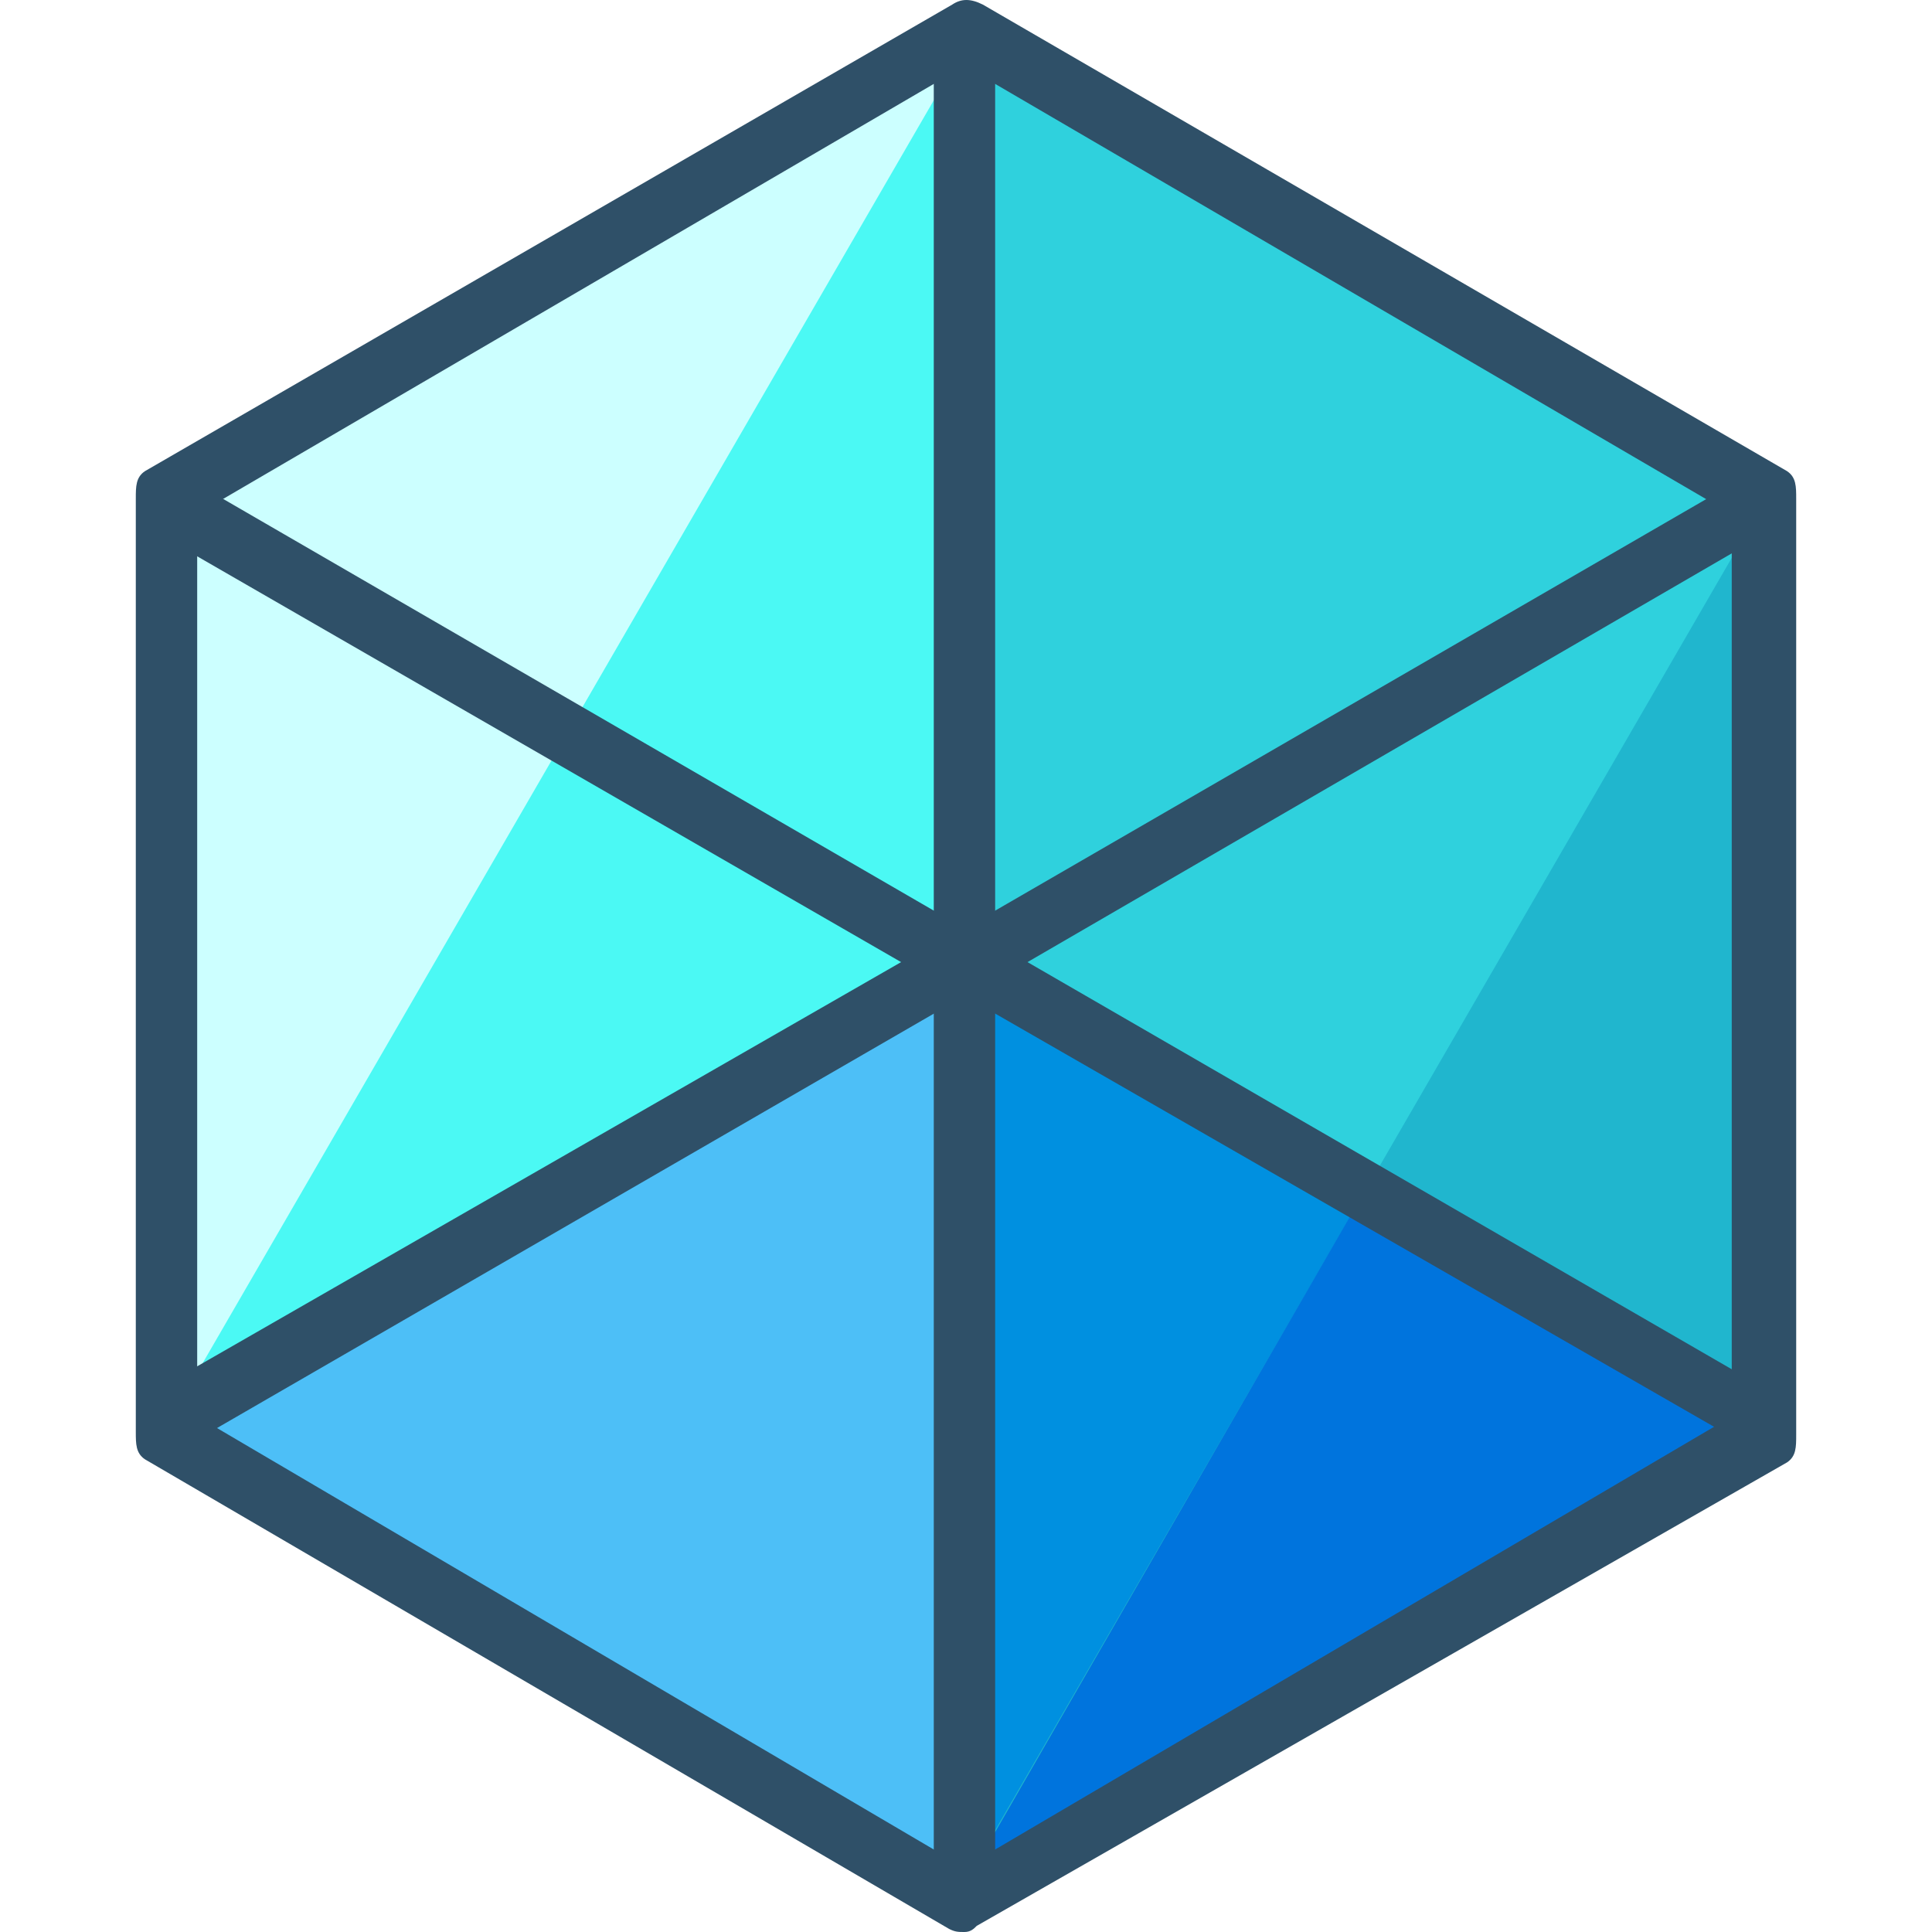
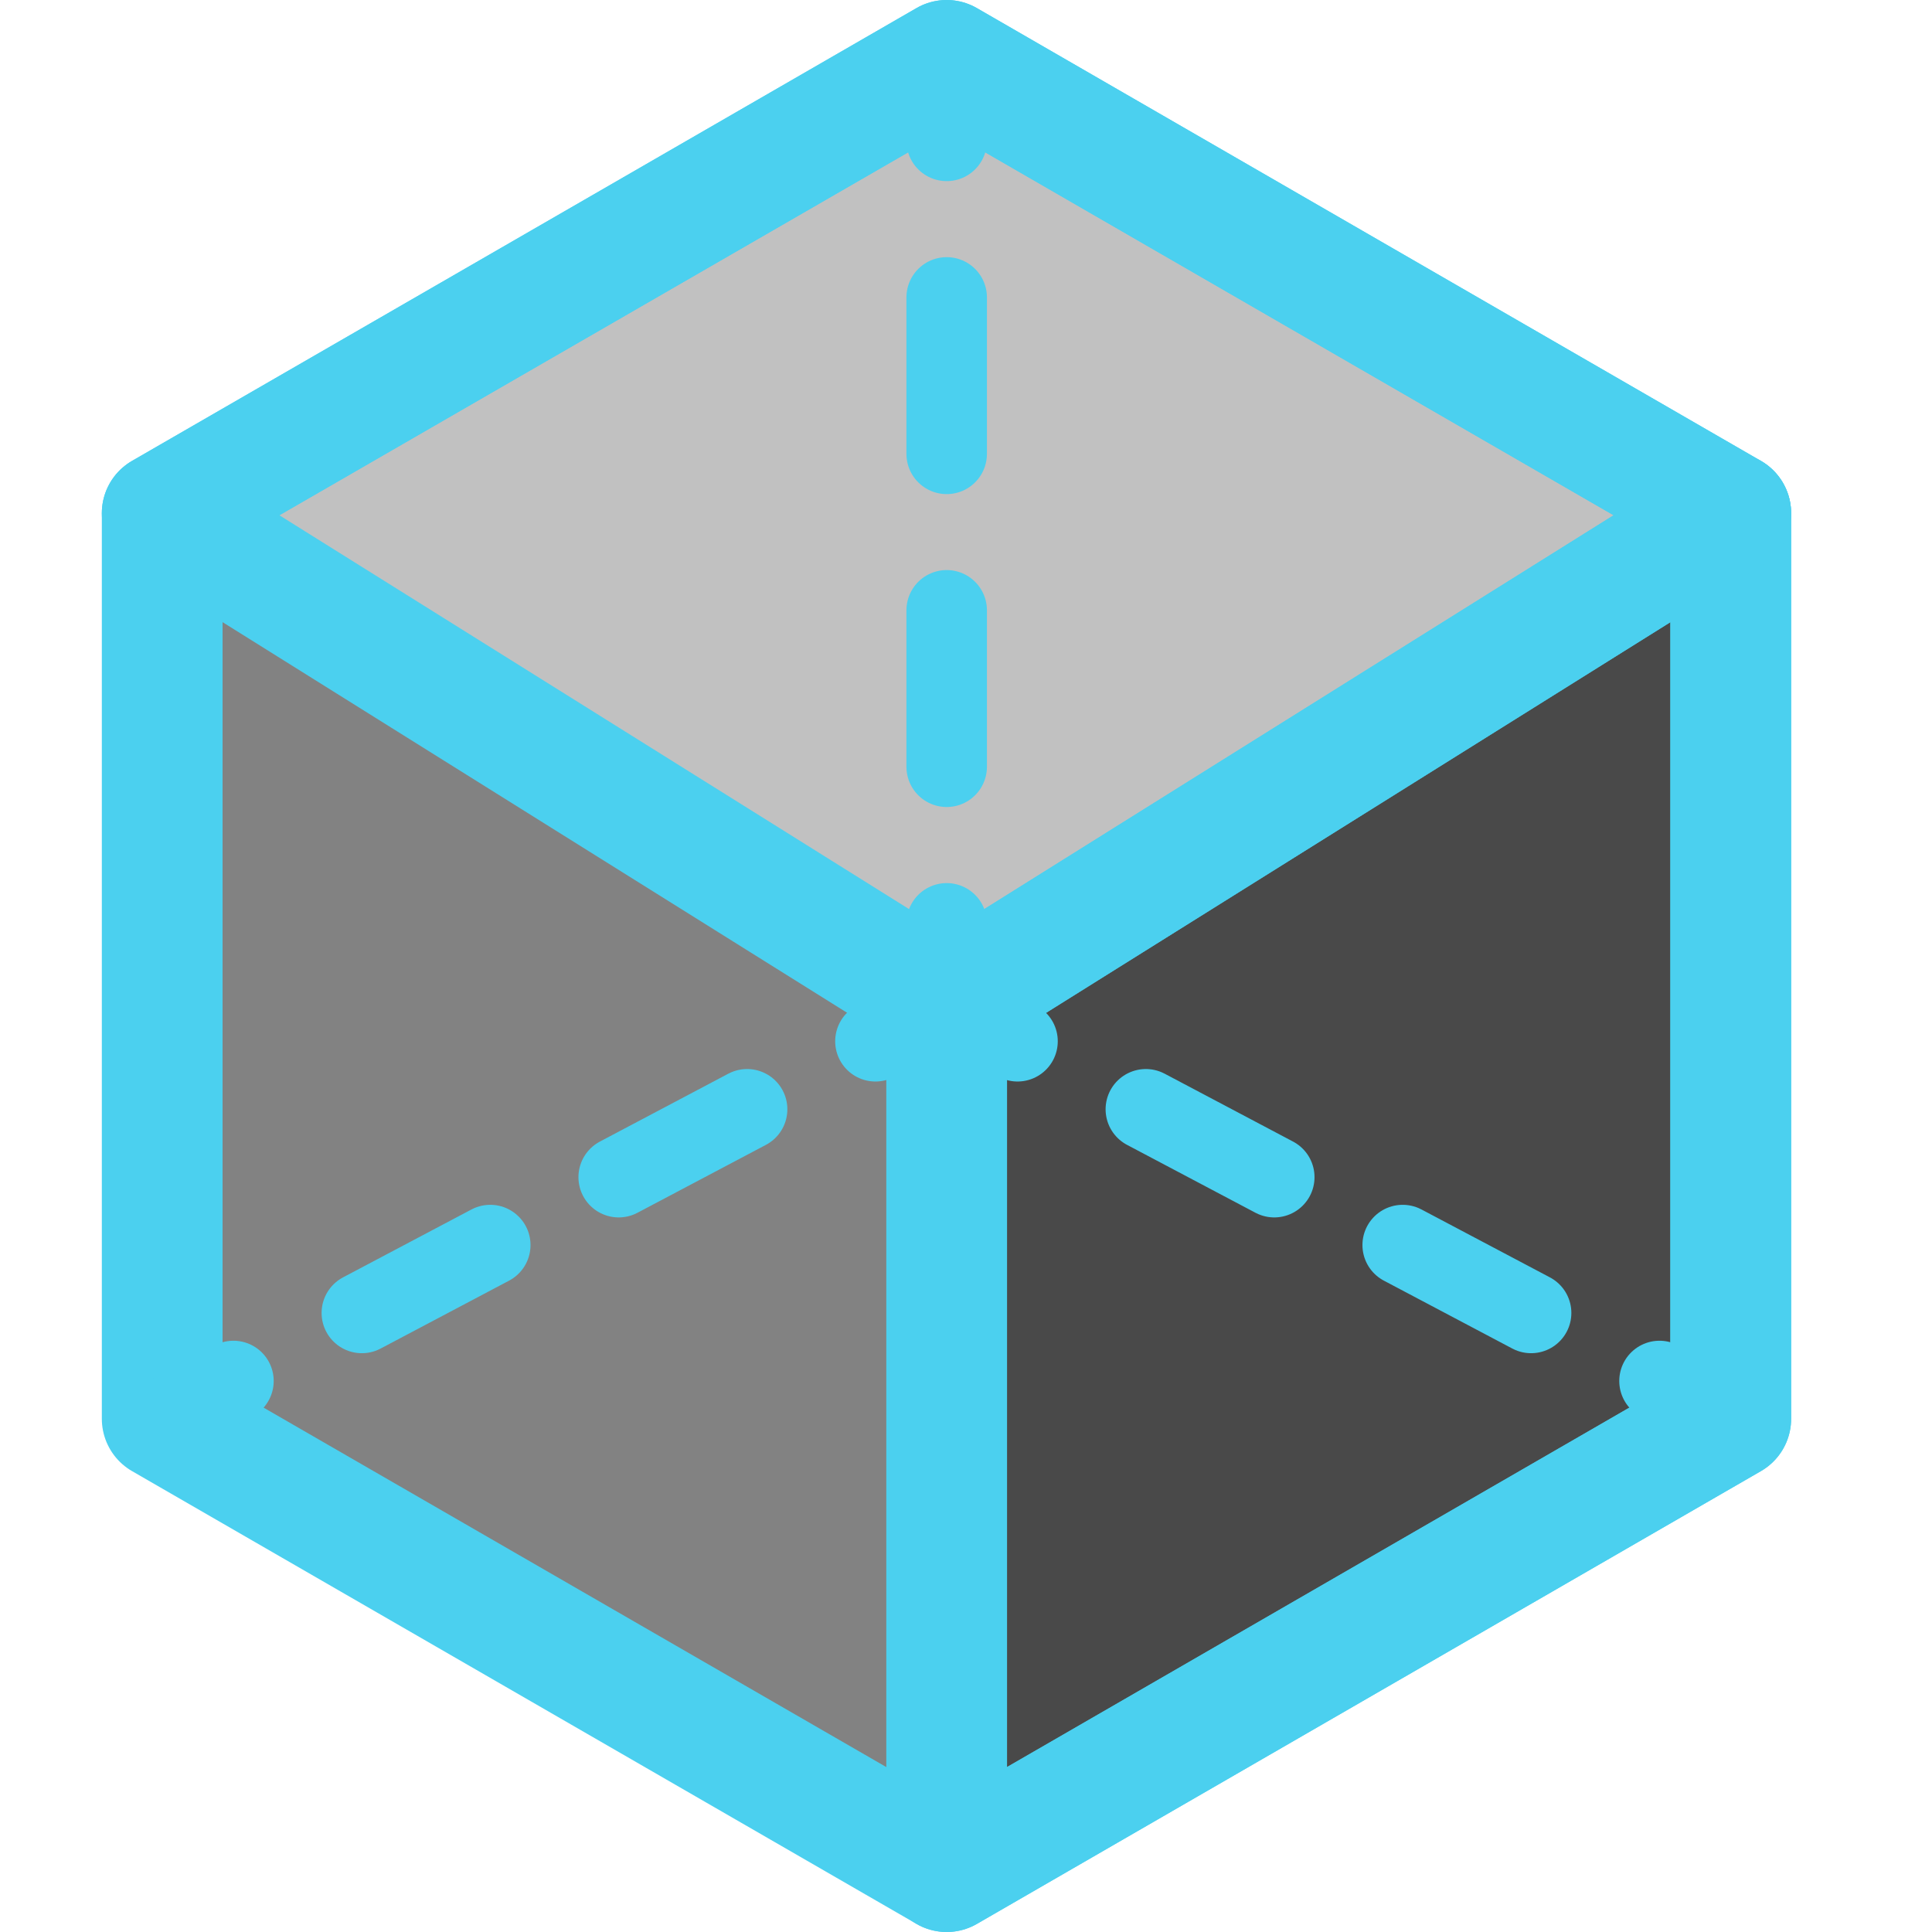
- <svg xmlns="http://www.w3.org/2000/svg" version="1.1" id="Layer_1" x="0px" y="0px" viewBox="0 0 503.6 503.6" style="enable-background:new 0 0 503.6 503.6;" xml:space="preserve">
-   <polygon style="fill:#4BF9F4;" points="459.4,373.2 251.4,495.6 43.4,373.2 43.4,130 251.4,7.6 459.4,130 " />
-   <polygon style="fill:#4DBFF7;" points="251.4,495.6 460.2,374.8 251.4,254.8 42.6,374.8 " />
-   <polyline style="fill:#CCFFFF;" points="43.4,371.6 43.4,130 254.6,6.8 " />
-   <polyline style="fill:#2FD1DD;" points="249.8,7.6 459.4,130 459.4,373.2 249,495.6 " />
-   <polygon style="fill:#0090E0;" points="251.4,254.8 251.4,495.6 460.2,374.8 " />
-   <polyline style="fill:#20B6CE;" points="459.4,131.6 459.4,373.2 248.2,496.4 " />
-   <polygon style="fill:#0074DD;" points="354.6,312.4 249,495.6 460.2,374.8 " />
+ <svg xmlns="http://www.w3.org/2000/svg" version="1.1" id="Layer_1" x="0px" y="0px" viewBox="0 0 48 48" style="enable-background:new 0 0 48 48;" xml:space="preserve">
+   <style type="text/css">
+ 		.st0 {
+ 			fill: #828282;
+ 		}
+ 
+ 		.st1 {
+ 			fill: #494949;
+ 		}
+ 
+ 		.st2 {
+ 			fill: #C1C1C1;
+ 		}
+ 
+ 		.st3 {
+ 			fill: none;
+ 			stroke: #4BD0EF;
+ 			stroke-width: 3;
+ 			stroke-linecap: round;
+ 			stroke-linejoin: round;
+ 			stroke-miterlimit: 10;
+ 		}
+ 
+ 		.st4 {
+ 			fill: none;
+ 			stroke: #4BD0EF;
+ 			stroke-width: 2;
+ 			stroke-linecap: round;
+ 			stroke-linejoin: round;
+ 		}
+ 
+ 		.st5 {
+ 			fill: none;
+ 			stroke: #4BD0EF;
+ 			stroke-width: 2;
+ 			stroke-linecap: round;
+ 			stroke-linejoin: round;
+ 			stroke-dasharray: 3.609, 3.609;
+ 		}
+ 
+ 		.st6 {
+ 			fill: none;
+ 			stroke: #4BD0EF;
+ 			stroke-width: 2;
+ 			stroke-linecap: round;
+ 			stroke-linejoin: round;
+ 			stroke-dasharray: 3.887, 3.887;
+ 		}
+ 	</style>
+   <polygon class="st0" points="43,35.25 43,12.75 23.52,1.5 4.03,12.75 4.03,35.25 23.52,46.5 " />
+   <polygon class="st1" points="43,35.25 43,12.75 23.52,24.94 23.52,46.5 " />
+   <polygon class="st2" points="43,12.75 23.52,1.5 4.03,12.75 23.52,24.94 " />
+   <polygon class="st3" points="43,35.25 43,12.75 23.52,1.5 4.03,12.75 4.03,35.25 23.52,46.5 " />
+   <polygon class="st3" points="43,35.25 43,12.75 23.52,24.94 23.52,46.5 " />
+   <polygon class="st3" points="43,12.75 23.52,1.5 4.03,12.75 23.52,24.94 " />
  <g>
-     <path style="fill:#2F5068;" d="M251.4,503.6c-1.6,0-2.4,0-4-0.8L37.8,380.4c-2.4-1.6-2.4-4-2.4-7.2V130c0-3.2,0-5.6,2.4-7.2   L248.2,1.2c2.4-1.6,4.8-1.6,8,0l209.6,121.6c2.4,1.6,2.4,4,2.4,7.2v244c0,3.2,0,5.6-2.4,7.2L254.6,502   C253.8,502.8,253,503.6,251.4,503.6z M51.4,369.2l200,117.6l200-117.6V134l-200-116.8L51.4,134V369.2z" />
-     <path style="fill:#2F5068;" d="M460.2,377.2c-1.6,0-4.8,0-5.6-0.8L251.4,259.6L46.6,378c-4,2.4-4,0-6.4-4s-0.8-10.4,2.4-12.8   l204.8-117.6c2.4-1.6,5.6-1.6,8,0L460.2,362c4,2.4,6.4,6.4,4,10.4C462.6,374,462.6,377.2,460.2,377.2z" />
+     <g>
+       <line class="st4" x1="4.03" y1="35.25" x2="5.8" y2="34.31" />
+       <line class="st5" x1="8.99" y1="32.62" x2="20.15" y2="26.72" />
+       <polyline class="st4" points="21.75,25.87 23.52,24.94 23.52,22.94   " />
+       <line class="st6" x1="23.52" y1="19.05" x2="23.52" y2="5.44" />
+       <line class="st4" x1="23.52" y1="3.5" x2="23.52" y2="1.5" />
+     </g>
  </g>
  <g>
-     <path style="fill:#2F5068;" d="M251.4,259.6c-4.8,0-8-3.2-8-8V12.4c0-4.8,3.2-8,8-8c4.8,0,8,3.2,8,8v239.2   C259.4,256.4,256.2,259.6,251.4,259.6z" />
-     <path style="fill:#2F5068;" d="M251.4,258.8c-1.6,0-2.4,0-4-0.8l-204-117.6c-4-2.4-6.4-8.8-4-12.8c2.4-4,6.4-4,10.4-2.4L251.4,242   l203.2-117.6c4-2.4,8,0,9.6,3.2c2.4,4-0.8,9.6-4.8,12L255.4,258C253.8,258.8,253,258.8,251.4,258.8z" />
+     <g>
+       <line class="st4" x1="43" y1="35.25" x2="41.23" y2="34.31" />
+       <line class="st5" x1="38.04" y1="32.62" x2="26.88" y2="26.72" />
+       <line class="st4" x1="25.28" y1="25.87" x2="23.52" y2="24.94" />
+     </g>
  </g>
-   <path style="fill:#2F5068;" d="M251.4,497.2c-4.8,0-8-3.2-8-8V250c0-4.8,3.2-8,8-8c4.8,0,8,3.2,8,8v239.2  C259.4,493.2,256.2,497.2,251.4,497.2z" />
-   <g>
- </g>
-   <g>
- </g>
-   <g>
- </g>
-   <g>
- </g>
-   <g>
- </g>
-   <g>
- </g>
-   <g>
- </g>
-   <g>
- </g>
-   <g>
- </g>
-   <g>
- </g>
-   <g>
- </g>
-   <g>
- </g>
-   <g>
- </g>
-   <g>
- </g>
-   <g>
- </g>
</svg>
